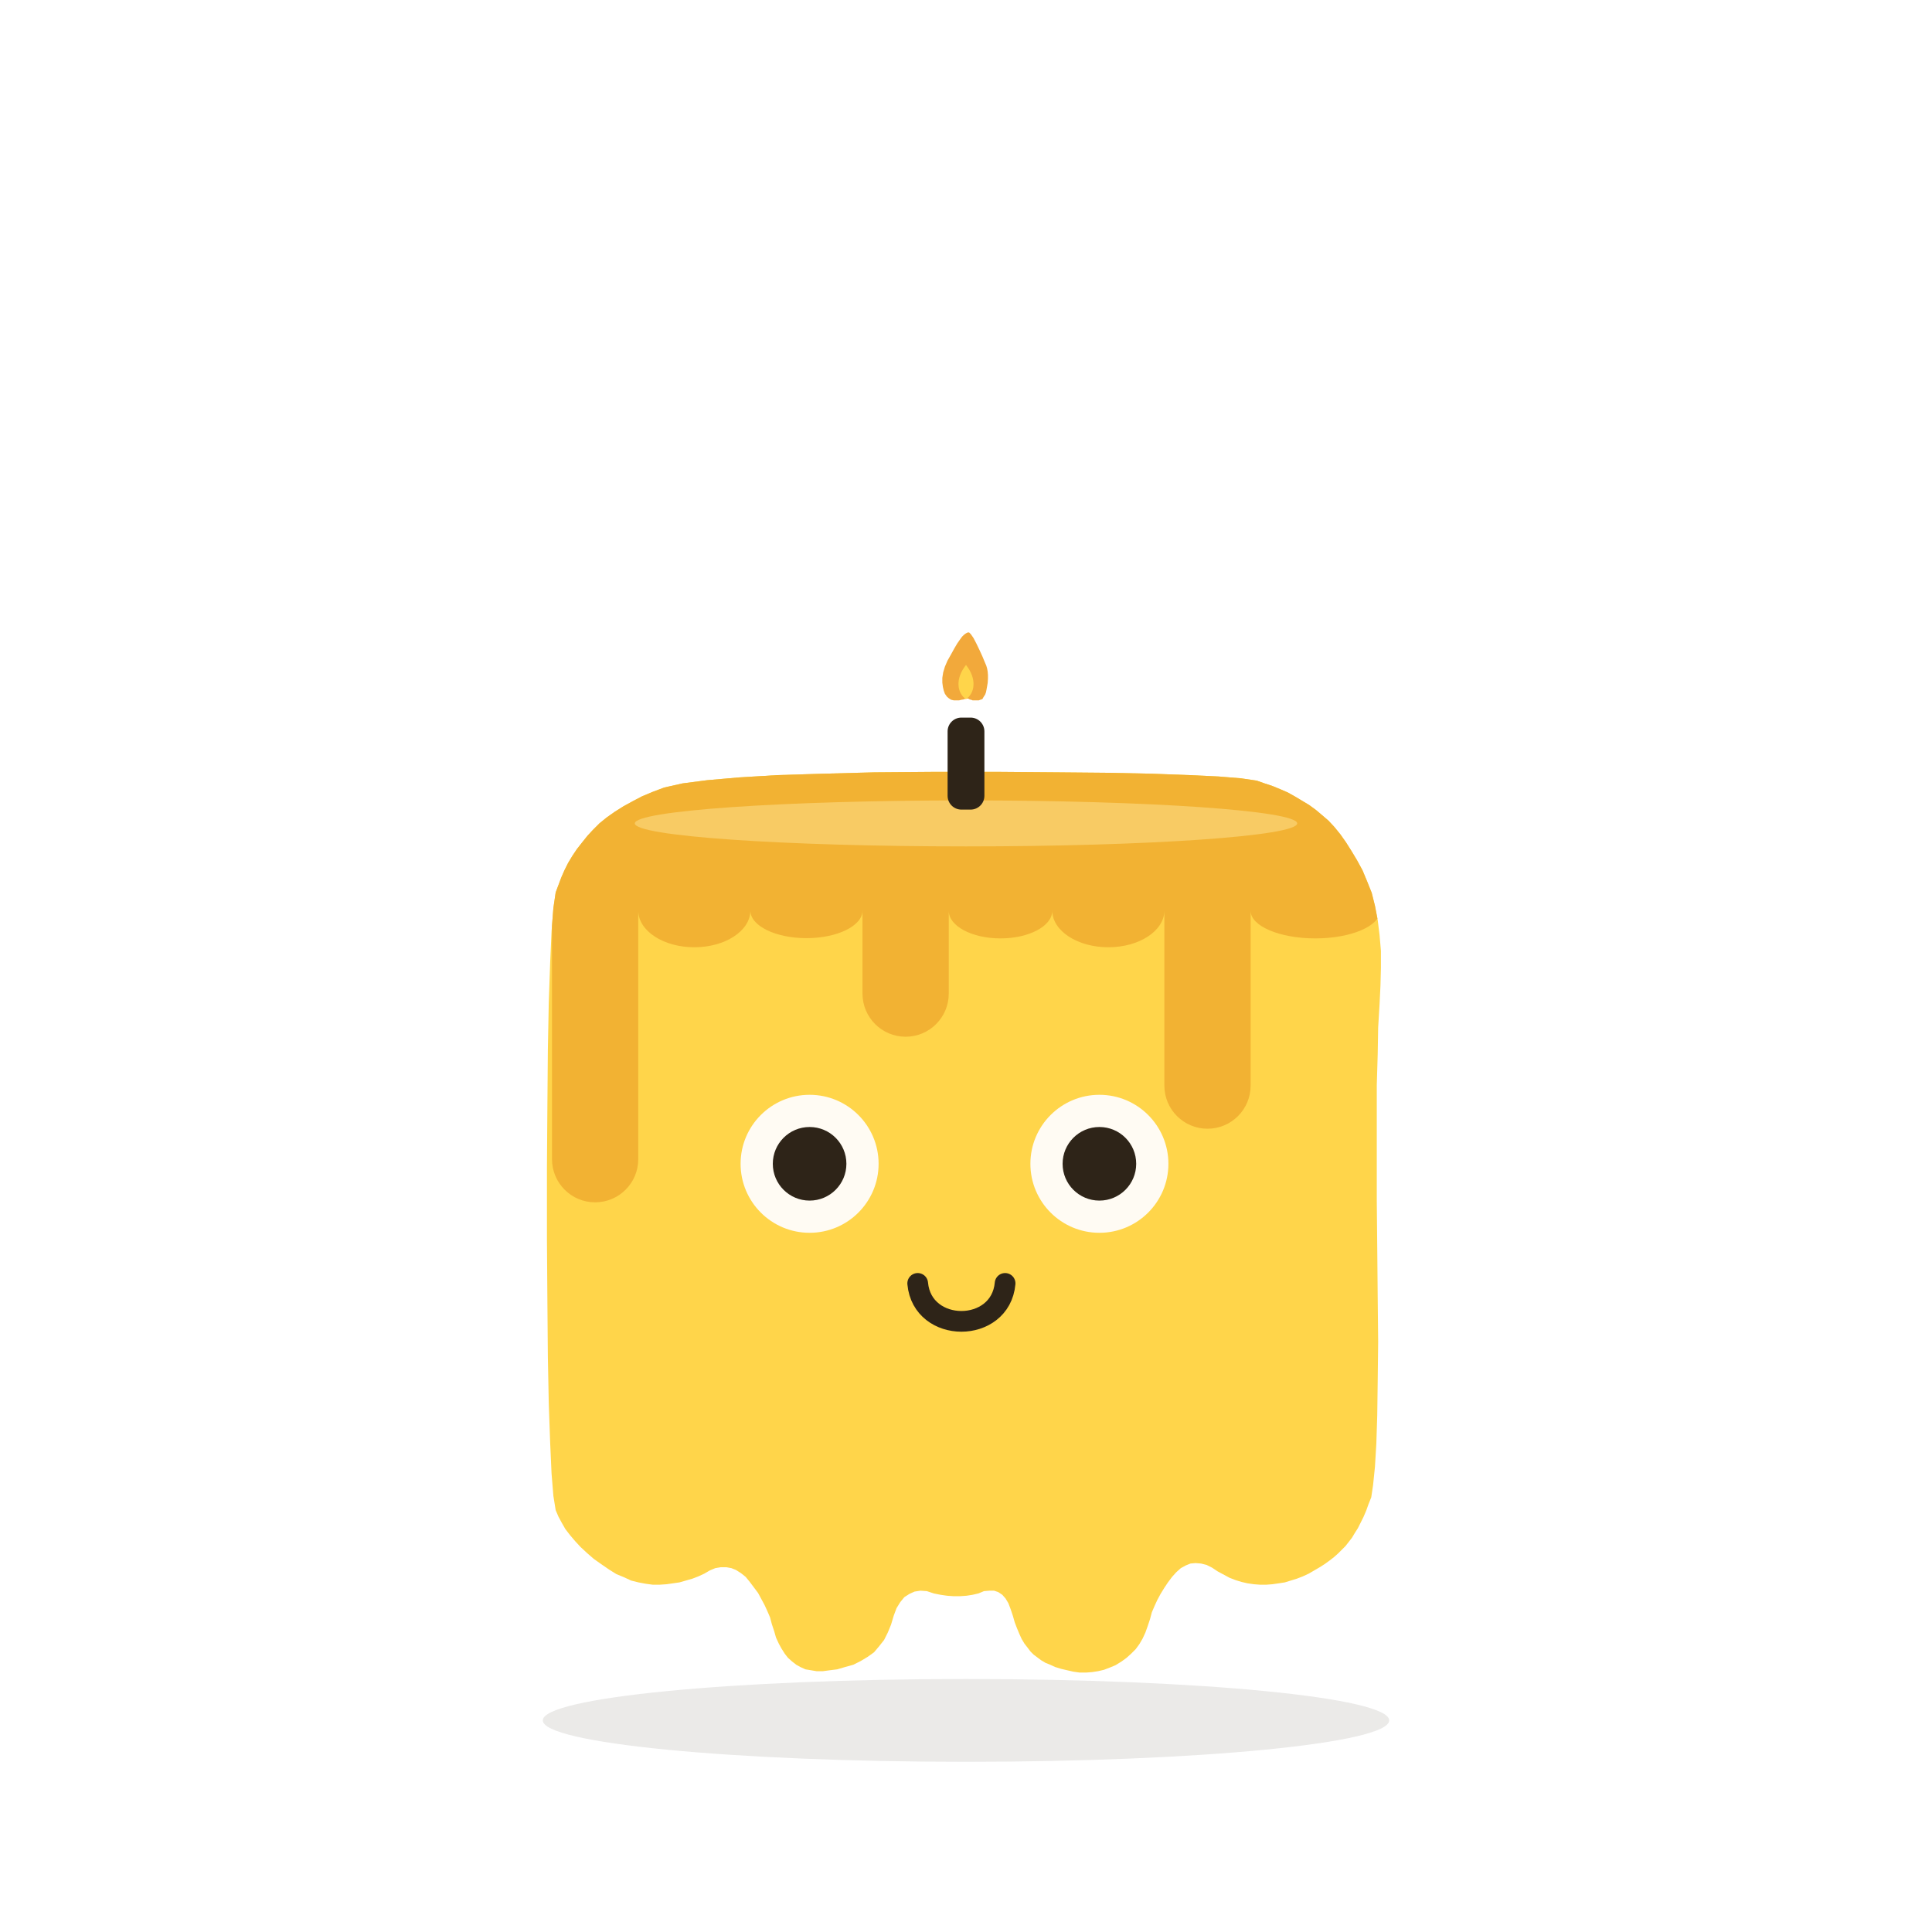
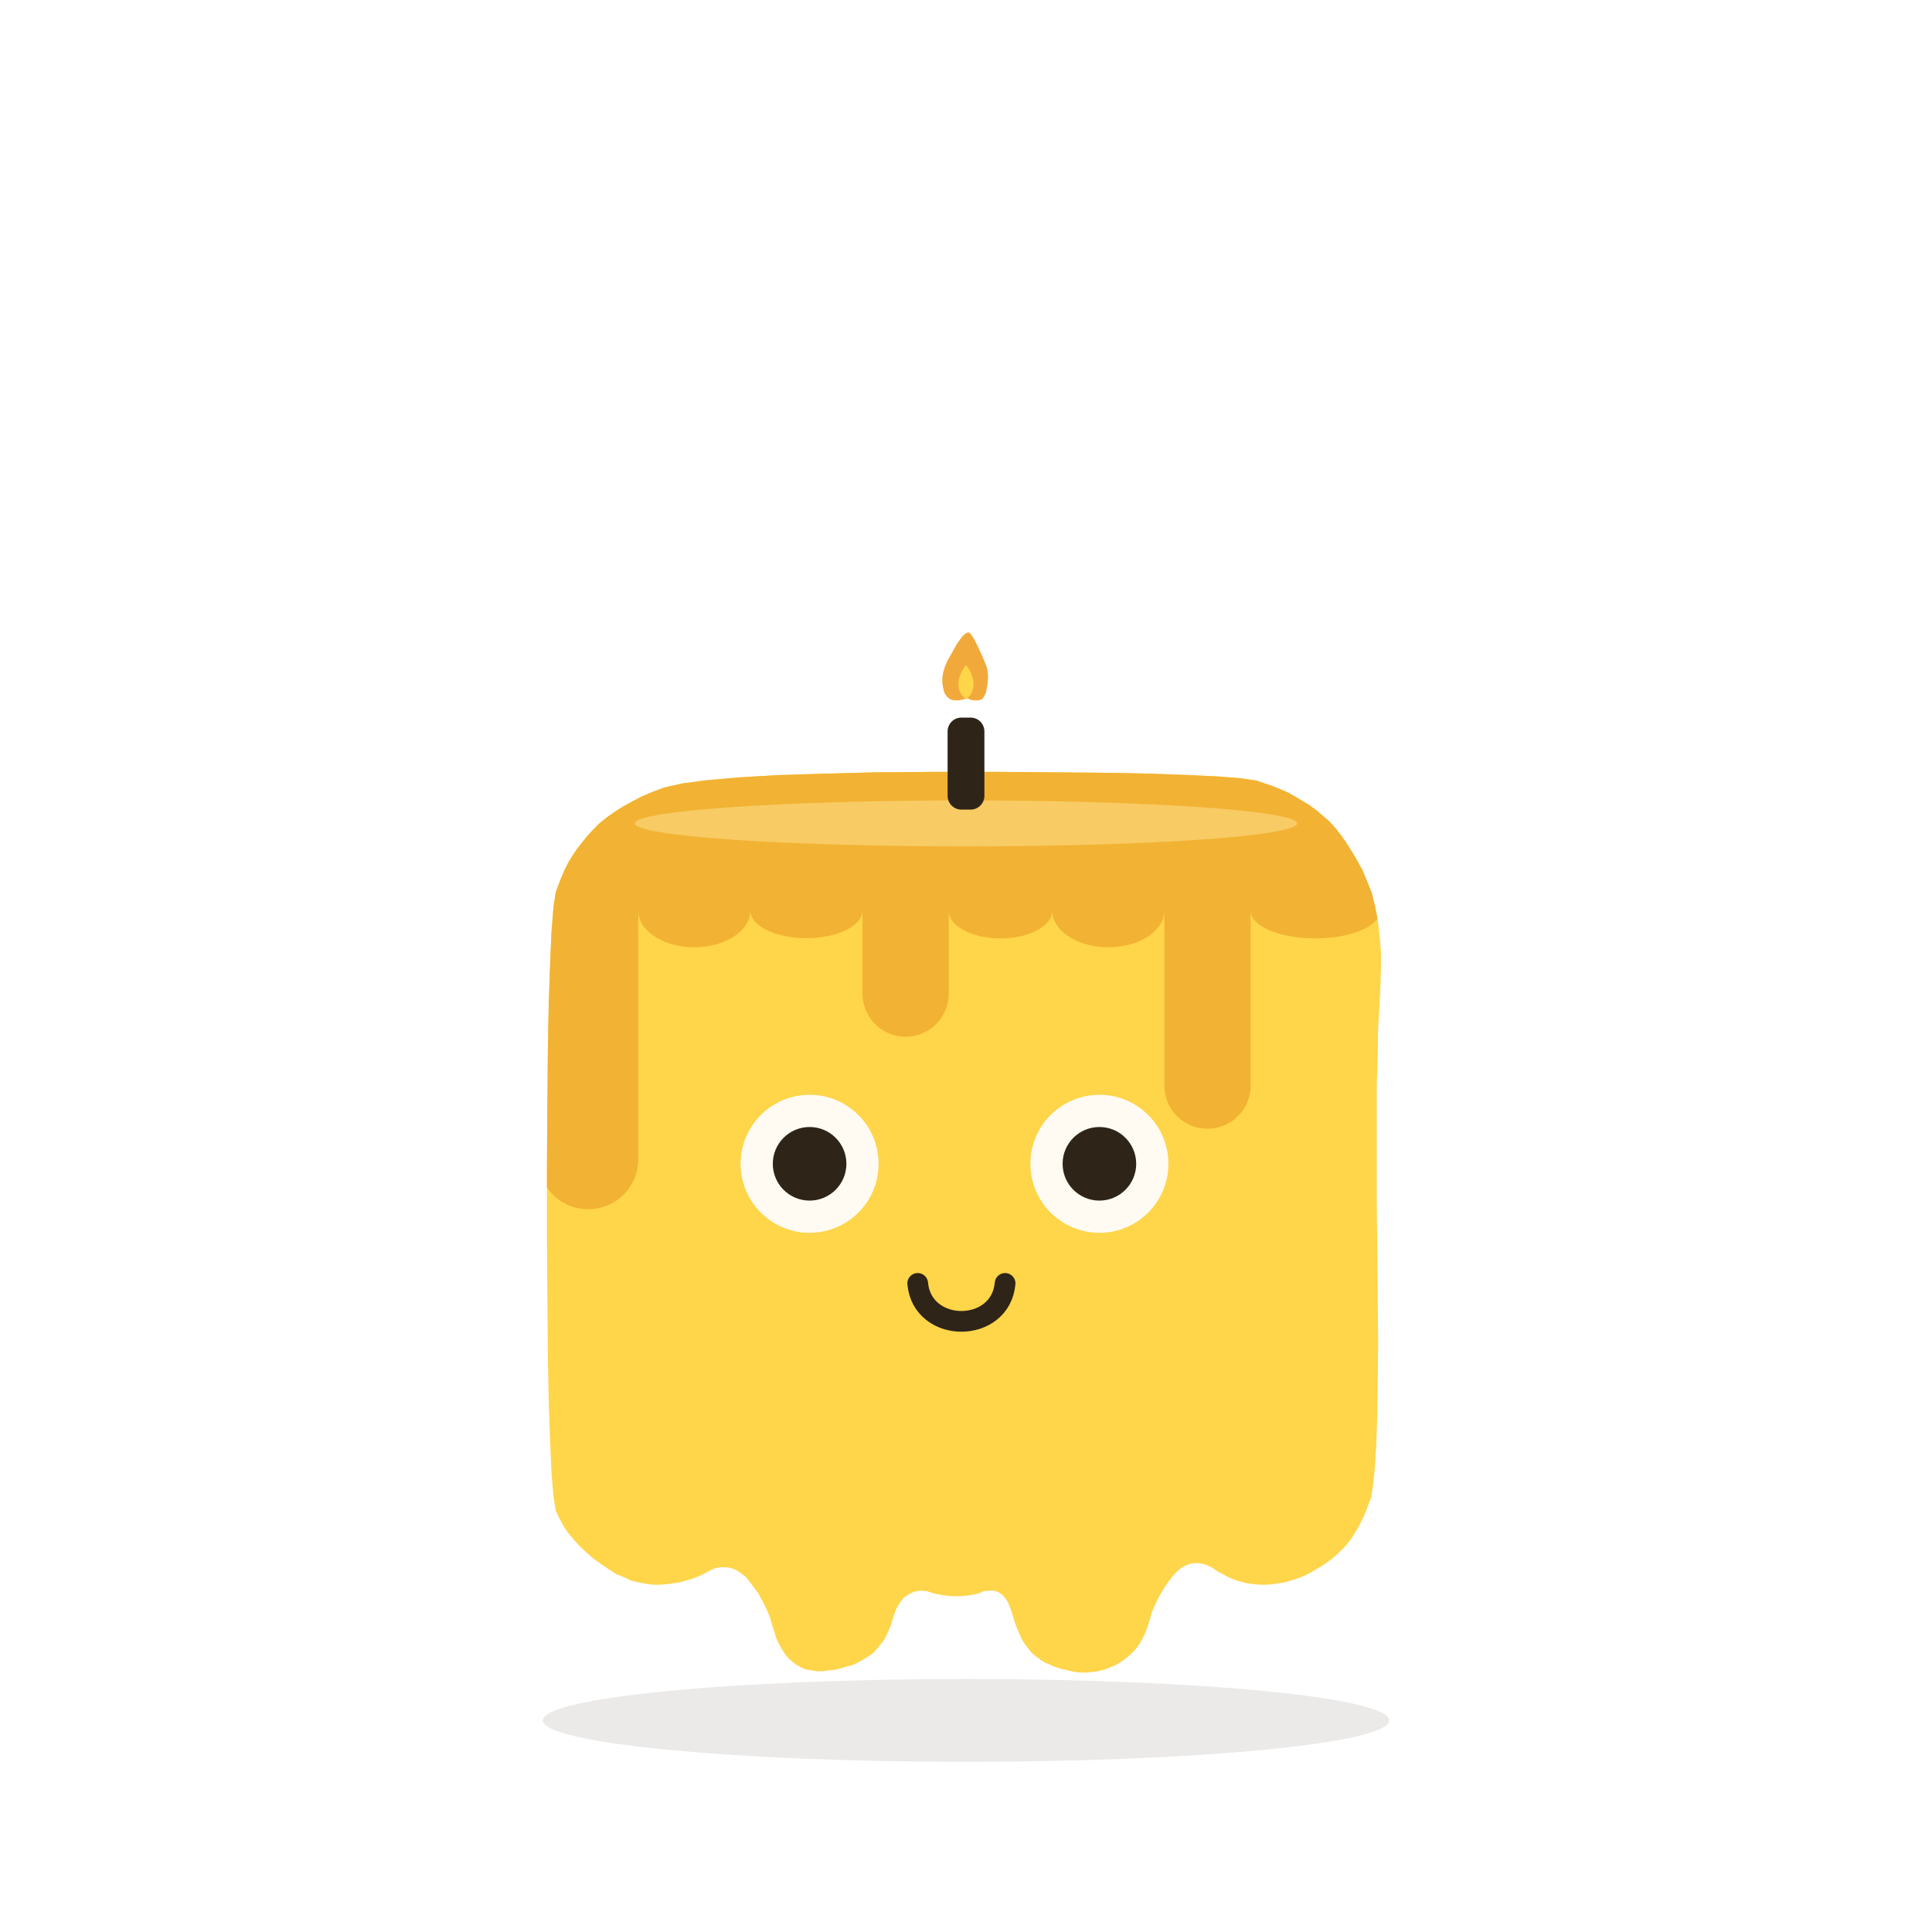
<svg xmlns="http://www.w3.org/2000/svg" viewBox="-60 -50 420 420">
  <ellipse id="그림자_336" cx="150" cy="324" rx="92" ry="9" fill="#2E2418" opacity="0.1" />
  <g id="휘서_337">
    <g id="포즈_338" transform="translate(0,0) rotate(0 150 316)">
      <g id="몸통_339" transform="translate(150,0) scale(1,1) translate(-150,0)">
        <path id="몸통-면_340" d="M142.9,117.8 L157.1,117.8 L169.8,117.9 L180.9,118.0 L190.5,118.2 L198.5,118.5 L204.9,118.8 L209.8,119.2 L213.2,119.7 L214.9,120.3 L216.7,120.9 L218.4,121.6 L220.0,122.3 L221.6,123.2 L223.1,124.1 L224.6,125.0 L226.1,126.1 L227.4,127.2 L228.8,128.4 L230.1,129.8 L231.4,131.4 L232.6,133.1 L233.8,135.0 L235.0,137.0 L236.2,139.2 L237.2,141.6 L238.2,144.1 L238.9,146.9 L239.5,150.0 L239.9,153.2 L240.2,156.7 L240.2,160.4 L240.1,164.3 L239.9,168.4 L239.6,173.4 L239.5,179.2 L239.3,185.9 L239.3,193.4 L239.3,201.8 L239.3,211.0 L239.4,221.1 L239.5,232.0 L239.6,241.7 L239.5,250.3 L239.4,257.7 L239.2,263.9 L238.9,268.9 L238.5,272.8 L238.1,275.5 L237.5,277.0 L237.0,278.4 L236.4,279.8 L235.8,281.0 L235.2,282.2 L234.5,283.3 L233.9,284.3 L233.2,285.2 L232.5,286.1 L231.7,286.9 L230.9,287.7 L230.0,288.5 L229.1,289.2 L228.0,290.0 L226.9,290.7 L225.7,291.4 L224.5,292.1 L223.2,292.7 L221.9,293.2 L220.6,293.6 L219.3,294.0 L218.0,294.2 L216.6,294.4 L215.3,294.5 L213.9,294.5 L212.6,294.4 L211.2,294.2 L209.9,293.9 L208.6,293.5 L207.3,293.0 L206.0,292.3 L204.7,291.6 L203.5,290.8 L202.3,290.2 L201.1,289.9 L199.9,289.8 L198.8,289.9 L197.8,290.3 L196.7,290.9 L195.7,291.8 L194.8,292.8 L193.9,294.0 L193.1,295.2 L192.3,296.5 L191.6,297.8 L191.0,299.1 L190.4,300.5 L190.0,302.0 L189.5,303.5 L189.0,304.9 L188.4,306.2 L187.7,307.4 L186.9,308.5 L185.9,309.5 L184.9,310.4 L183.8,311.2 L182.5,312.0 L181.3,312.5 L180.0,313.0 L178.7,313.3 L177.4,313.5 L176.1,313.6 L174.7,313.6 L173.3,313.4 L172.0,313.1 L170.7,312.8 L169.4,312.4 L168.3,311.9 L167.3,311.5 L166.3,310.9 L165.5,310.3 L164.7,309.7 L164.0,309.0 L163.4,308.2 L162.7,307.3 L162.1,306.3 L161.6,305.2 L161.1,304.0 L160.6,302.7 L160.2,301.3 L159.7,299.8 L159.2,298.5 L158.6,297.5 L157.9,296.7 L157.0,296.1 L156.1,295.8 L155.1,295.8 L153.9,295.9 L152.7,296.4 L151.4,296.7 L150.1,296.9 L148.7,297.0 L147.3,297.0 L145.9,296.9 L144.5,296.7 L143.0,296.4 L141.5,295.9 L140.1,295.8 L138.8,296.0 L137.7,296.5 L136.6,297.2 L135.7,298.3 L134.9,299.6 L134.3,301.2 L133.7,303.2 L133.0,304.9 L132.2,306.5 L131.1,307.9 L130.0,309.2 L128.6,310.2 L127.1,311.1 L125.5,311.9 L123.7,312.4 L122.0,312.9 L120.4,313.1 L118.9,313.3 L117.5,313.3 L116.3,313.1 L115.1,312.9 L114.0,312.4 L113.1,311.9 L112.2,311.2 L111.3,310.4 L110.6,309.5 L109.9,308.4 L109.3,307.3 L108.7,306.0 L108.3,304.6 L107.8,303.1 L107.4,301.6 L106.8,300.2 L106.2,298.9 L105.5,297.6 L104.8,296.3 L103.9,295.1 L103.0,293.9 L102.1,292.8 L101.1,292.0 L100.0,291.3 L99.0,290.9 L97.9,290.7 L96.7,290.7 L95.5,290.9 L94.3,291.4 L93.1,292.1 L91.8,292.7 L90.5,293.2 L89.1,293.6 L87.7,294.0 L86.3,294.2 L84.9,294.4 L83.4,294.5 L81.9,294.5 L80.4,294.3 L78.8,294.0 L77.2,293.6 L75.7,292.9 L74.0,292.2 L72.4,291.2 L70.8,290.1 L69.1,288.9 L67.6,287.6 L66.2,286.3 L65.0,285.0 L63.9,283.7 L62.9,282.4 L62.1,281.0 L61.4,279.7 L60.8,278.3 L60.3,275.2 L59.9,270.3 L59.6,263.6 L59.3,255.2 L59.1,245.0 L59.0,233.1 L58.9,219.4 L58.9,203.9 L59.0,190.2 L59.1,178.2 L59.3,167.9 L59.6,159.3 L59.9,152.5 L60.3,147.4 L60.8,144.0 L61.4,142.4 L62.0,140.8 L62.7,139.2 L63.5,137.6 L64.4,136.1 L65.4,134.6 L66.5,133.2 L67.7,131.7 L68.9,130.4 L70.3,129.0 L71.9,127.7 L73.6,126.5 L75.5,125.3 L77.5,124.2 L79.6,123.1 L82.0,122.1 L84.4,121.2 L88.4,120.3 L93.8,119.6 L100.7,119.0 L109.0,118.5 L118.8,118.2 L130.1,117.9 Z" fill="#FFD54A" />
      </g>
      <g id="촛농_341" transform="translate(150,0) scale(1,1) translate(-150,0)">
        <defs>
          <clipPath id="hwclip21">
            <path d="M142.9,117.8 L157.1,117.8 L169.8,117.9 L180.9,118.0 L190.5,118.2 L198.5,118.5 L204.9,118.8 L209.8,119.2 L213.2,119.7 L214.9,120.3 L216.7,120.9 L218.4,121.6 L220.0,122.3 L221.6,123.2 L223.1,124.1 L224.6,125.0 L226.1,126.1 L227.4,127.2 L228.8,128.4 L230.1,129.8 L231.4,131.4 L232.6,133.1 L233.8,135.0 L235.0,137.0 L236.2,139.2 L237.2,141.6 L238.2,144.1 L238.9,146.9 L239.5,150.0 L239.9,153.2 L240.2,156.7 L240.2,160.4 L240.1,164.3 L239.9,168.4 L239.6,173.4 L239.5,179.2 L239.3,185.9 L239.3,193.4 L239.3,201.8 L239.3,211.0 L239.4,221.1 L239.5,232.0 L239.6,241.7 L239.5,250.3 L239.4,257.7 L239.2,263.9 L238.9,268.9 L238.5,272.8 L238.1,275.5 L237.5,277.0 L237.0,278.4 L236.4,279.8 L235.8,281.0 L235.2,282.2 L234.5,283.3 L233.9,284.3 L233.2,285.2 L232.5,286.1 L231.7,286.9 L230.9,287.7 L230.0,288.5 L229.1,289.2 L228.0,290.0 L226.9,290.7 L225.7,291.4 L224.5,292.1 L223.2,292.7 L221.9,293.2 L220.6,293.6 L219.3,294.0 L218.0,294.2 L216.6,294.4 L215.3,294.5 L213.9,294.5 L212.6,294.4 L211.2,294.2 L209.9,293.9 L208.6,293.5 L207.3,293.0 L206.0,292.3 L204.7,291.6 L203.5,290.8 L202.3,290.2 L201.1,289.9 L199.9,289.8 L198.8,289.9 L197.8,290.3 L196.7,290.9 L195.7,291.8 L194.8,292.8 L193.9,294.0 L193.1,295.2 L192.3,296.5 L191.6,297.8 L191.0,299.1 L190.4,300.5 L190.0,302.0 L189.5,303.5 L189.0,304.9 L188.4,306.2 L187.7,307.4 L186.9,308.5 L185.9,309.5 L184.9,310.4 L183.8,311.2 L182.5,312.0 L181.3,312.5 L180.0,313.0 L178.7,313.3 L177.4,313.5 L176.1,313.6 L174.7,313.6 L173.3,313.4 L172.0,313.1 L170.7,312.8 L169.4,312.4 L168.3,311.9 L167.3,311.5 L166.3,310.9 L165.5,310.3 L164.7,309.7 L164.0,309.0 L163.4,308.2 L162.7,307.3 L162.1,306.3 L161.6,305.2 L161.1,304.0 L160.6,302.7 L160.2,301.3 L159.7,299.8 L159.2,298.5 L158.6,297.5 L157.9,296.7 L157.0,296.1 L156.1,295.8 L155.1,295.8 L153.9,295.9 L152.7,296.4 L151.4,296.7 L150.1,296.9 L148.7,297.0 L147.3,297.0 L145.9,296.9 L144.5,296.7 L143.0,296.4 L141.5,295.9 L140.1,295.8 L138.8,296.0 L137.7,296.5 L136.6,297.2 L135.7,298.3 L134.9,299.6 L134.3,301.2 L133.7,303.2 L133.0,304.9 L132.2,306.5 L131.1,307.9 L130.0,309.2 L128.6,310.2 L127.1,311.1 L125.5,311.9 L123.7,312.4 L122.0,312.9 L120.4,313.1 L118.9,313.3 L117.5,313.3 L116.3,313.1 L115.1,312.9 L114.0,312.4 L113.1,311.9 L112.2,311.2 L111.3,310.4 L110.6,309.5 L109.9,308.4 L109.3,307.3 L108.7,306.0 L108.3,304.6 L107.8,303.1 L107.4,301.6 L106.8,300.2 L106.2,298.9 L105.5,297.6 L104.8,296.3 L103.9,295.1 L103.0,293.9 L102.1,292.8 L101.1,292.0 L100.0,291.3 L99.0,290.9 L97.9,290.7 L96.7,290.7 L95.5,290.9 L94.3,291.4 L93.1,292.1 L91.8,292.7 L90.5,293.2 L89.1,293.6 L87.7,294.0 L86.3,294.2 L84.9,294.4 L83.4,294.5 L81.9,294.5 L80.4,294.3 L78.8,294.0 L77.2,293.6 L75.7,292.9 L74.0,292.2 L72.4,291.2 L70.8,290.1 L69.1,288.9 L67.6,287.6 L66.2,286.3 L65.0,285.0 L63.9,283.7 L62.9,282.4 L62.1,281.0 L61.4,279.7 L60.8,278.3 L60.3,275.2 L59.9,270.3 L59.6,263.6 L59.3,255.2 L59.1,245.0 L59.0,233.1 L58.9,219.4 L58.9,203.9 L59.0,190.2 L59.1,178.2 L59.3,167.9 L59.6,159.3 L59.9,152.5 L60.3,147.4 L60.8,144.0 L61.4,142.4 L62.0,140.8 L62.7,139.2 L63.5,137.6 L64.4,136.1 L65.4,134.6 L66.5,133.2 L67.7,131.7 L68.9,130.4 L70.3,129.0 L71.9,127.7 L73.6,126.5 L75.5,125.3 L77.5,124.2 L79.6,123.1 L82.0,122.1 L84.4,121.2 L88.4,120.3 L93.8,119.6 L100.7,119.0 L109.0,118.5 L118.8,118.2 L130.1,117.9 Z" />
          </clipPath>
        </defs>
        <g clip-path="url(#hwclip21)">
-           <path id="촛농-흐름_342" d="M60,116 H240 V148 a14.062,6 0 0 1 -28.125,0 v38 a9.375,9.375 0 0 1 -18.75,0 v-38 a12.188,8 0 0 1 -24.375,0 a11.25,6 0 0 1 -22.5,0 v18 a9.375,9.375 0 0 1 -18.75,0 v-18 a12.188,6 0 0 1 -24.375,0 a12.188,8 0 0 1 -24.375,0 v54 a9.375,9.375 0 0 1 -18.75,0 v-54 Z" fill="#F2B233" />
+           <path id="촛농-흐름_342" d="M60,116 H240 V148 a14.062,6 0 0 1 -28.125,0 v38 a9.375,9.375 0 0 1 -18.75,0 v-38 a12.188,8 0 0 1 -24.375,0 a11.25,6 0 0 1 -22.5,0 v18 a9.375,9.375 0 0 1 -18.75,0 v-18 a12.188,6 0 0 1 -24.375,0 a12.188,8 0 0 1 -24.375,0 v54 a10.875,10.875 0 0 1 -21.75,0 h-4 V116 Z" fill="#F2B233" />
        </g>
        <ellipse id="윗면_343" cx="150" cy="129" rx="72" ry="5" fill="#FFE9A0" opacity=".45" />
      </g>
      <rect id="심지_344" x="146" y="106" width="8" height="20" rx="3" fill="#2E2418" />
      <g id="불꽃_345" transform="translate(150,102) scale(0.62,0.62) translate(-150,-102)">
        <g id="불꽃-모양_346">
          <path d="M150.6,78.6 L151.1,78.6 L151.7,79.2 L152.6,80.5 L153.6,82.4 L154.8,84.9 L155.8,87.1 L156.5,88.8 L157.1,90.2 L157.4,91.2 L157.6,92.3 L157.7,93.5 L157.7,94.8 L157.6,96.3 L157.4,97.5 L157.2,98.6 L157.0,99.6 L156.7,100.4 L156.3,101.0 L156.0,101.5 L155.8,101.9 L155.4,102.1 L155.0,102.2 L154.5,102.4 L153.8,102.4 L153.0,102.4 L152.3,102.4 L151.8,102.2 L151.3,102.1 L151.0,101.9 L150.7,101.8 L150.2,101.8 L149.7,101.9 L149.1,102.1 L148.4,102.2 L147.6,102.4 L146.7,102.4 L145.7,102.4 L144.8,102.2 L144.0,101.7 L143.3,101.1 L142.6,100.1 L142.2,99.0 L141.9,97.7 L141.7,96.2 L141.7,94.5 L142.0,92.6 L142.6,90.6 L143.5,88.5 L144.8,86.2 L145.9,84.2 L146.9,82.5 L147.8,81.2 L148.6,80.1 L149.3,79.4 L150.0,78.9 Z" fill="#F2A93B" />
          <path d="M150,102 C147,100 146,95 150,90 C154,95 153,100 150,102 Z" fill="#FFD54A" />
        </g>
      </g>
      <g id="눈_347">
        <g id="눈-왼_348">
          <circle cx="116" cy="203" r="15" fill="#FFFBF3" />
          <g id="동공_349">
            <circle cx="116" cy="203" r="8" fill="#2E2418" />
          </g>
        </g>
        <g id="눈-오른_350">
          <circle cx="179" cy="203" r="15" fill="#FFFBF3" />
          <g id="동공_351">
            <circle cx="179" cy="203" r="8" fill="#2E2418" />
          </g>
        </g>
      </g>
      <path id="입_352" d="M139.5,229 c1,11 18,11 19,0" stroke="#2E2418" stroke-width="4.5" fill="none" stroke-linecap="round" />
    </g>
  </g>
</svg>
